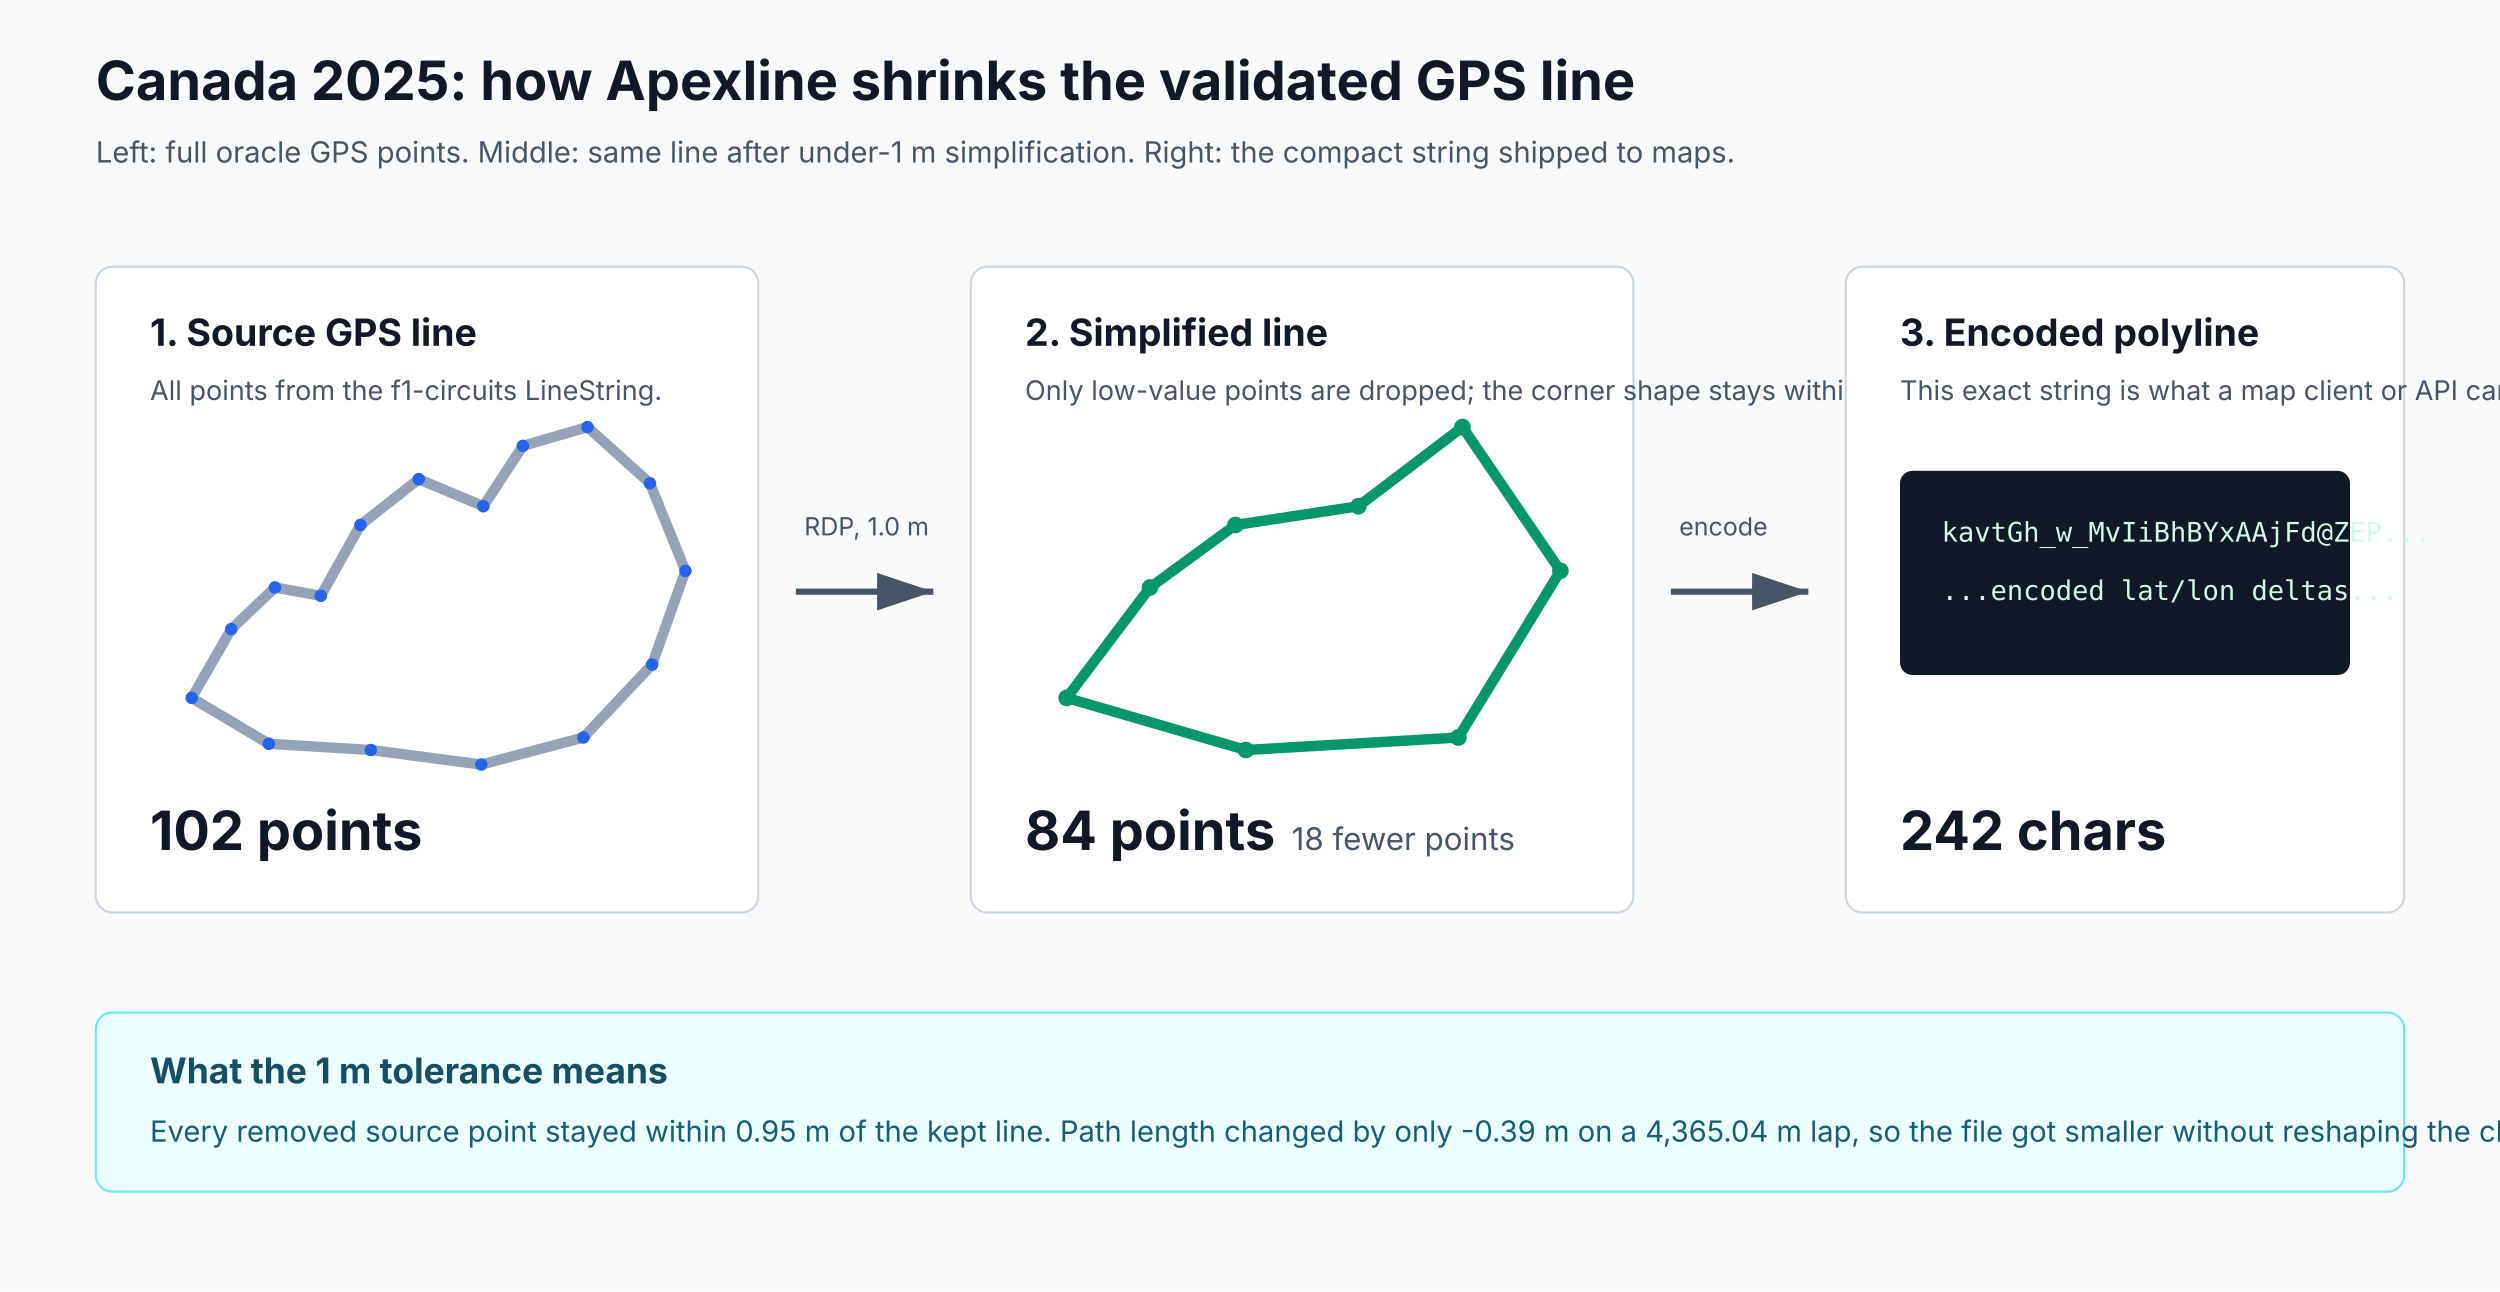
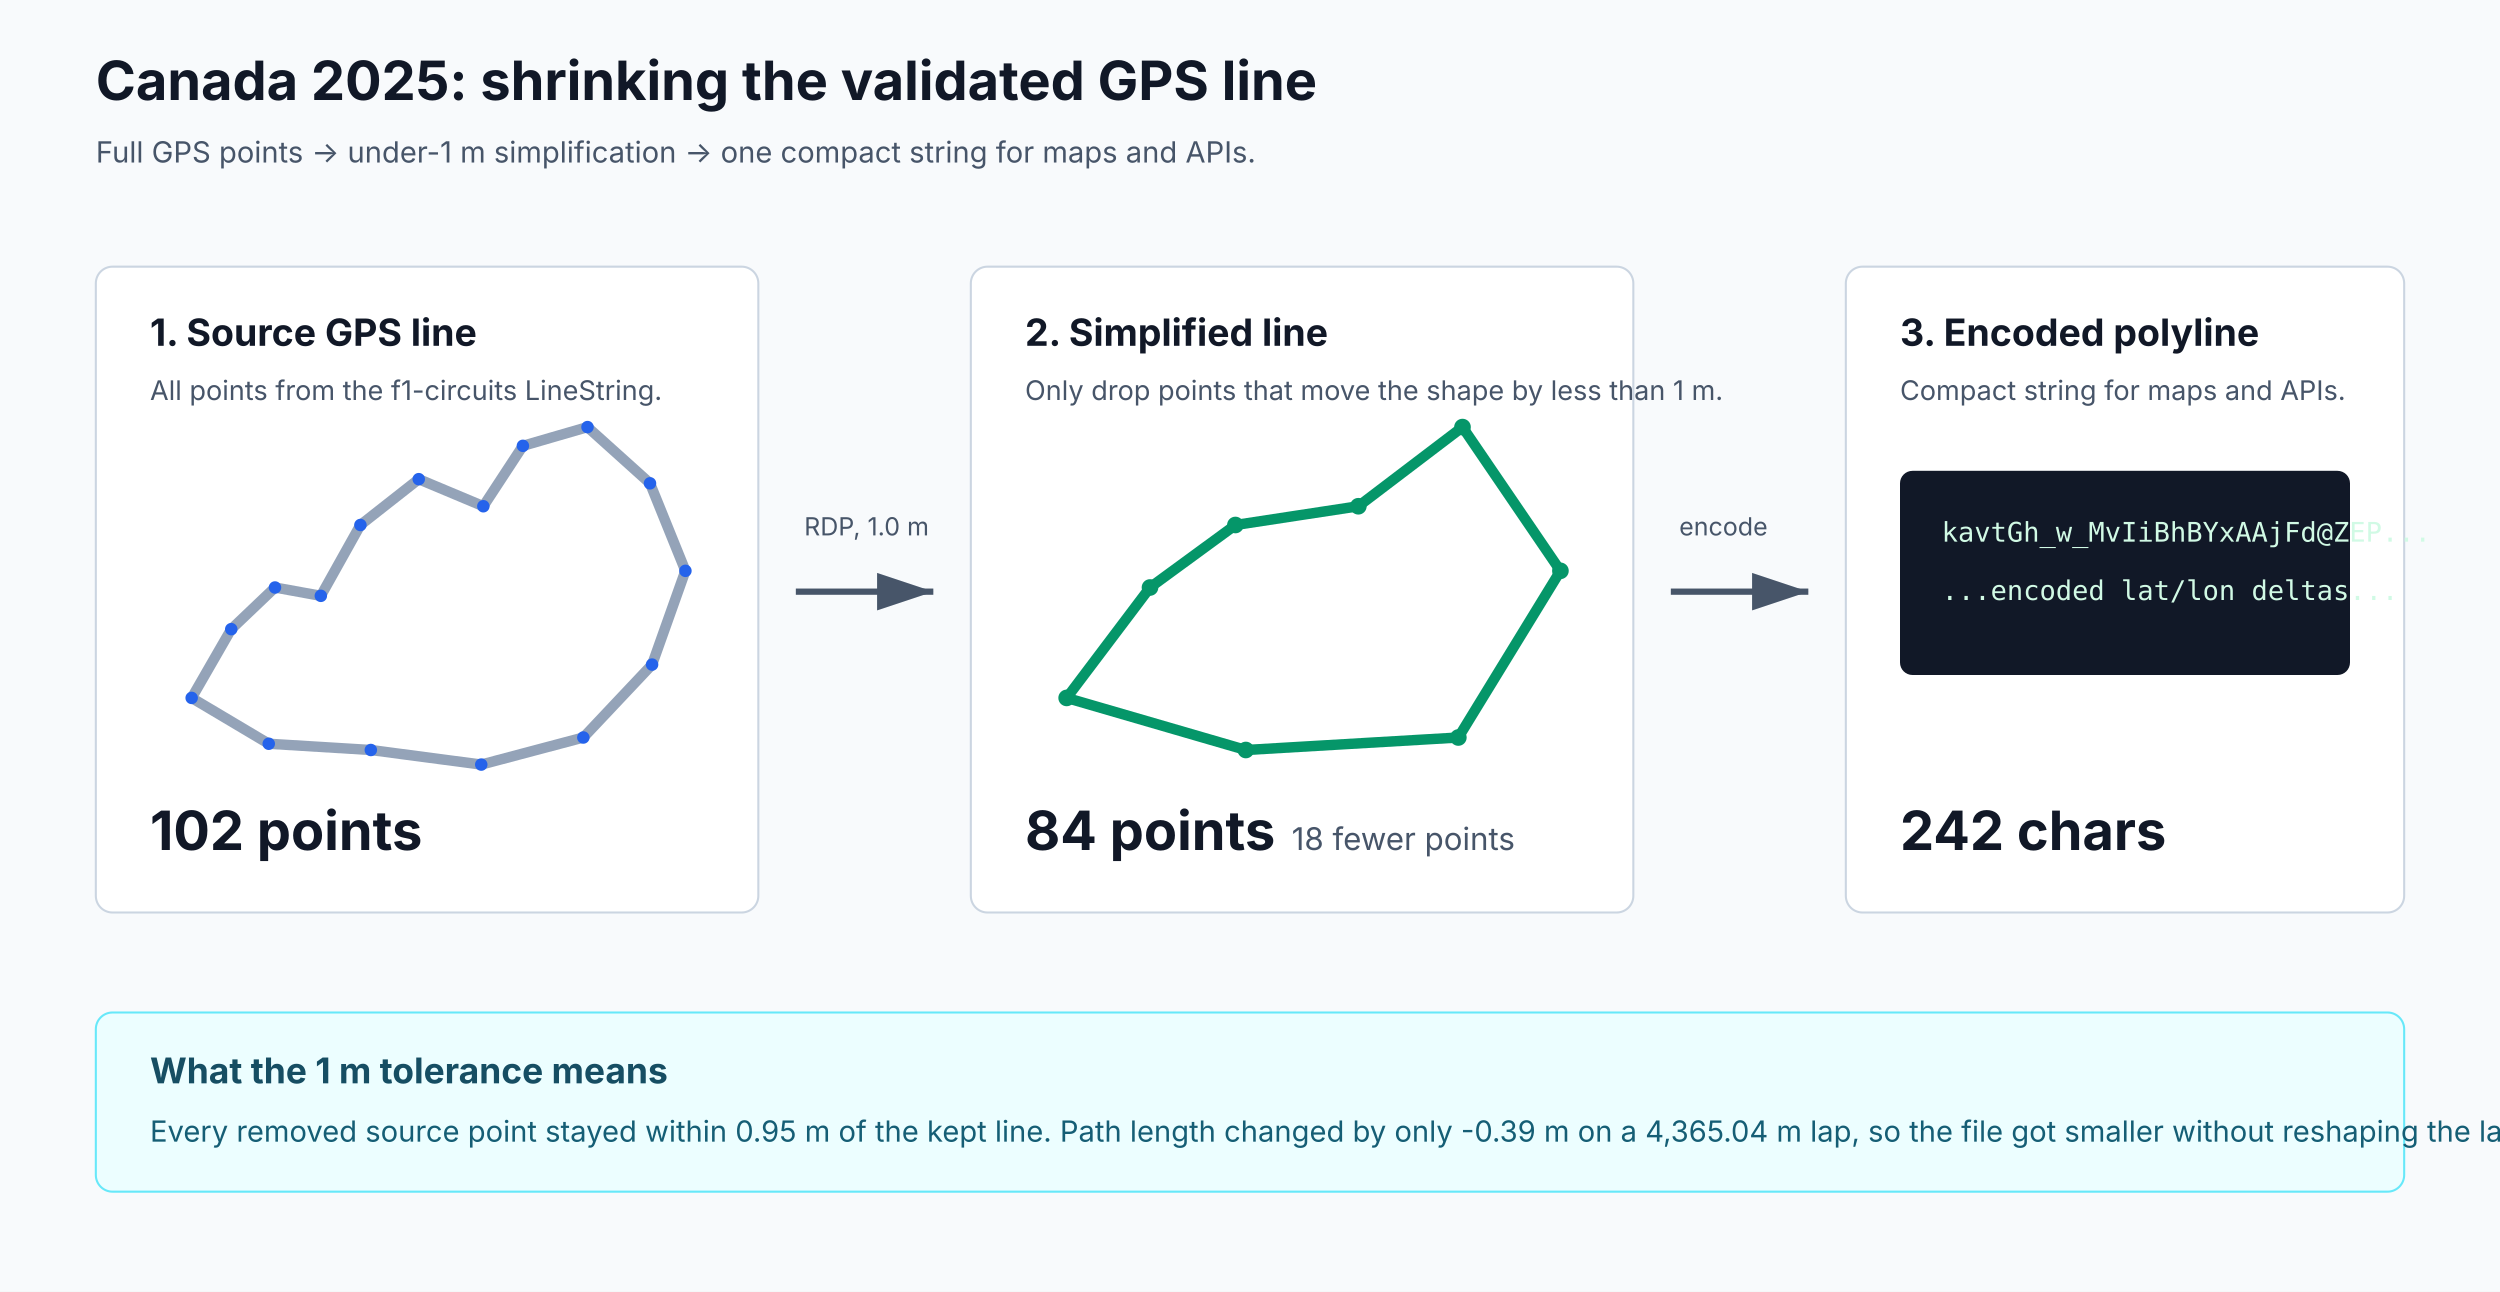
<svg xmlns="http://www.w3.org/2000/svg" width="1200" height="620" viewBox="0 0 1200 620">
  <rect width="100%" height="100%" fill="#f8fafc" />
-   <text x="46" y="48" font-family="Inter, Arial, sans-serif" font-size="26" font-weight="700" fill="#111827">Canada 2025: how Apexline shrinks the validated GPS line</text>
-   <text x="46" y="78" font-family="Inter, Arial, sans-serif" font-size="14" fill="#475569">Left: full oracle GPS points. Middle: same line after under-1 m simplification. Right: the compact string shipped to maps.</text>
+   <text x="46" y="48" font-family="Inter, Arial, sans-serif" font-size="26" font-weight="700" fill="#111827">Canada 2025: shrinking the validated GPS line</text>
+   <text x="46" y="78" font-family="Inter, Arial, sans-serif" font-size="14" fill="#475569">Full GPS points -&gt; under-1 m simplification -&gt; one compact string for maps and APIs.</text>
  <defs>
    <marker id="arrow" markerWidth="12" markerHeight="12" refX="9" refY="3" orient="auto" markerUnits="strokeWidth">
      <path d="M0,0 L0,6 L9,3 z" fill="#475569" />
    </marker>
  </defs>
  <rect x="46" y="128" width="318" height="310" rx="8" fill="#ffffff" stroke="#cbd5e1" />
  <text x="72" y="166" font-family="Inter, Arial, sans-serif" font-size="18" font-weight="700" fill="#111827">1. Source GPS line</text>
  <text x="72" y="192" font-family="Inter, Arial, sans-serif" font-size="13" fill="#475569">All points from the f1-circuits LineString.</text>
  <polyline points="92,335 111,302 132,282 154,286 173,252 201,230 232,243 251,214 282,205 312,232 329,274 313,319 280,354 231,367 178,360 129,357 92,335" fill="none" stroke="#94a3b8" stroke-width="5" stroke-linejoin="round" stroke-linecap="round" />
  <g fill="#2563eb">
    <circle cx="92" cy="335" r="3" />
    <circle cx="111" cy="302" r="3" />
    <circle cx="132" cy="282" r="3" />
    <circle cx="154" cy="286" r="3" />
    <circle cx="173" cy="252" r="3" />
    <circle cx="201" cy="230" r="3" />
    <circle cx="232" cy="243" r="3" />
    <circle cx="251" cy="214" r="3" />
    <circle cx="282" cy="205" r="3" />
    <circle cx="312" cy="232" r="3" />
    <circle cx="329" cy="274" r="3" />
    <circle cx="313" cy="319" r="3" />
    <circle cx="280" cy="354" r="3" />
    <circle cx="231" cy="367" r="3" />
    <circle cx="178" cy="360" r="3" />
    <circle cx="129" cy="357" r="3" />
  </g>
  <text x="72" y="408" font-family="Inter, Arial, sans-serif" font-size="26" font-weight="700" fill="#111827">102 points</text>
  <line x1="382" y1="284" x2="448" y2="284" stroke="#475569" stroke-width="3" marker-end="url(#arrow)" />
  <text x="386" y="257" font-family="Inter, Arial, sans-serif" font-size="12" fill="#475569">RDP, 1.0 m</text>
  <rect x="466" y="128" width="318" height="310" rx="8" fill="#ffffff" stroke="#cbd5e1" />
  <text x="492" y="166" font-family="Inter, Arial, sans-serif" font-size="18" font-weight="700" fill="#111827">2. Simplified line</text>
-   <text x="492" y="192" font-family="Inter, Arial, sans-serif" font-size="13" fill="#475569">Only low-value points are dropped; the corner shape stays within tolerance.</text>
+   <text x="492" y="192" font-family="Inter, Arial, sans-serif" font-size="13" fill="#475569">Only drop points that move the shape by less than 1 m.</text>
  <polyline points="512,335 552,282 593,252 652,243 702,205 749,274 700,354 598,360 512,335" fill="none" stroke="#059669" stroke-width="5" stroke-linejoin="round" stroke-linecap="round" />
  <g fill="#059669">
    <circle cx="512" cy="335" r="4" />
    <circle cx="552" cy="282" r="4" />
    <circle cx="593" cy="252" r="4" />
    <circle cx="652" cy="243" r="4" />
    <circle cx="702" cy="205" r="4" />
    <circle cx="749" cy="274" r="4" />
    <circle cx="700" cy="354" r="4" />
    <circle cx="598" cy="360" r="4" />
  </g>
  <text x="492" y="408" font-family="Inter, Arial, sans-serif" font-size="26" font-weight="700" fill="#111827">84 points</text>
  <text x="620" y="408" font-family="Inter, Arial, sans-serif" font-size="15" fill="#475569">18 fewer points</text>
  <line x1="802" y1="284" x2="868" y2="284" stroke="#475569" stroke-width="3" marker-end="url(#arrow)" />
  <text x="806" y="257" font-family="Inter, Arial, sans-serif" font-size="12" fill="#475569">encode</text>
  <rect x="886" y="128" width="268" height="310" rx="8" fill="#ffffff" stroke="#cbd5e1" />
  <text x="912" y="166" font-family="Inter, Arial, sans-serif" font-size="18" font-weight="700" fill="#111827">3. Encoded polyline</text>
-   <text x="912" y="192" font-family="Inter, Arial, sans-serif" font-size="13" fill="#475569">This exact string is what a map client or API can store and decode.</text>
+   <text x="912" y="192" font-family="Inter, Arial, sans-serif" font-size="13" fill="#475569">Compact string for maps and APIs.</text>
  <rect x="912" y="226" width="216" height="98" rx="6" fill="#111827" />
  <text x="932" y="260" font-family="JetBrains Mono, monospace" font-size="13" fill="#d1fae5">kavtGh_w_MvIiBhBYxAAjFd@ZEP...</text>
  <text x="932" y="288" font-family="JetBrains Mono, monospace" font-size="13" fill="#d1fae5">...encoded lat/lon deltas...</text>
  <text x="912" y="408" font-family="Inter, Arial, sans-serif" font-size="26" font-weight="700" fill="#111827">242 chars</text>
  <rect x="46" y="486" width="1108" height="86" rx="8" fill="#ecfeff" stroke="#67e8f9" />
  <text x="72" y="520" font-family="Inter, Arial, sans-serif" font-size="17" font-weight="700" fill="#164e63">What the 1 m tolerance means</text>
-   <text x="72" y="548" font-family="Inter, Arial, sans-serif" font-size="14" fill="#155e75">Every removed source point stayed within 0.95 m of the kept line. Path length changed by only -0.39 m on a 4,365.04 m lap, so the file got smaller without reshaping the chicanes.</text>
+   <text x="72" y="548" font-family="Inter, Arial, sans-serif" font-size="14" fill="#155e75">Every removed source point stayed within 0.95 m of the kept line. Path length changed by only -0.39 m on a 4,365.04 m lap, so the file got smaller without reshaping the lap.</text>
</svg>
